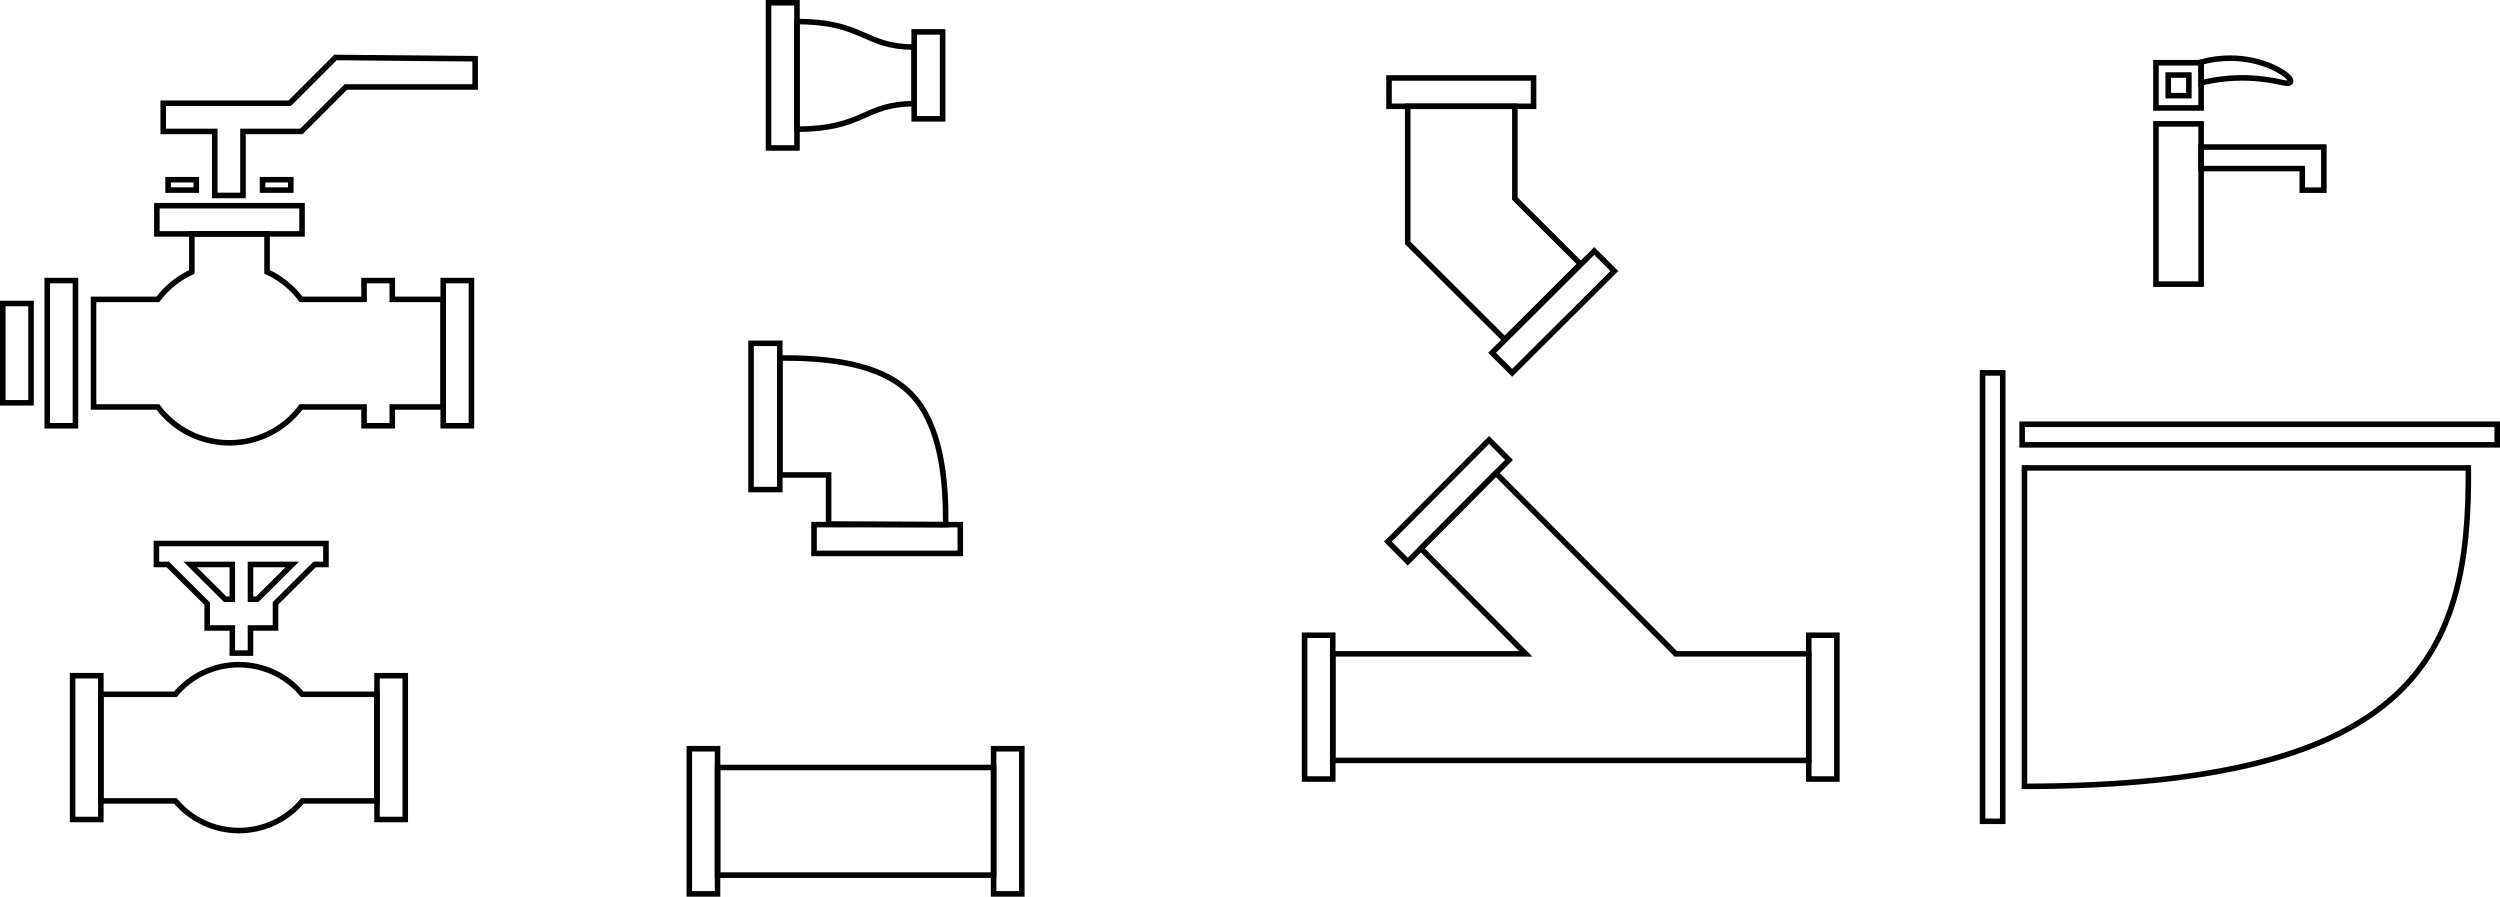
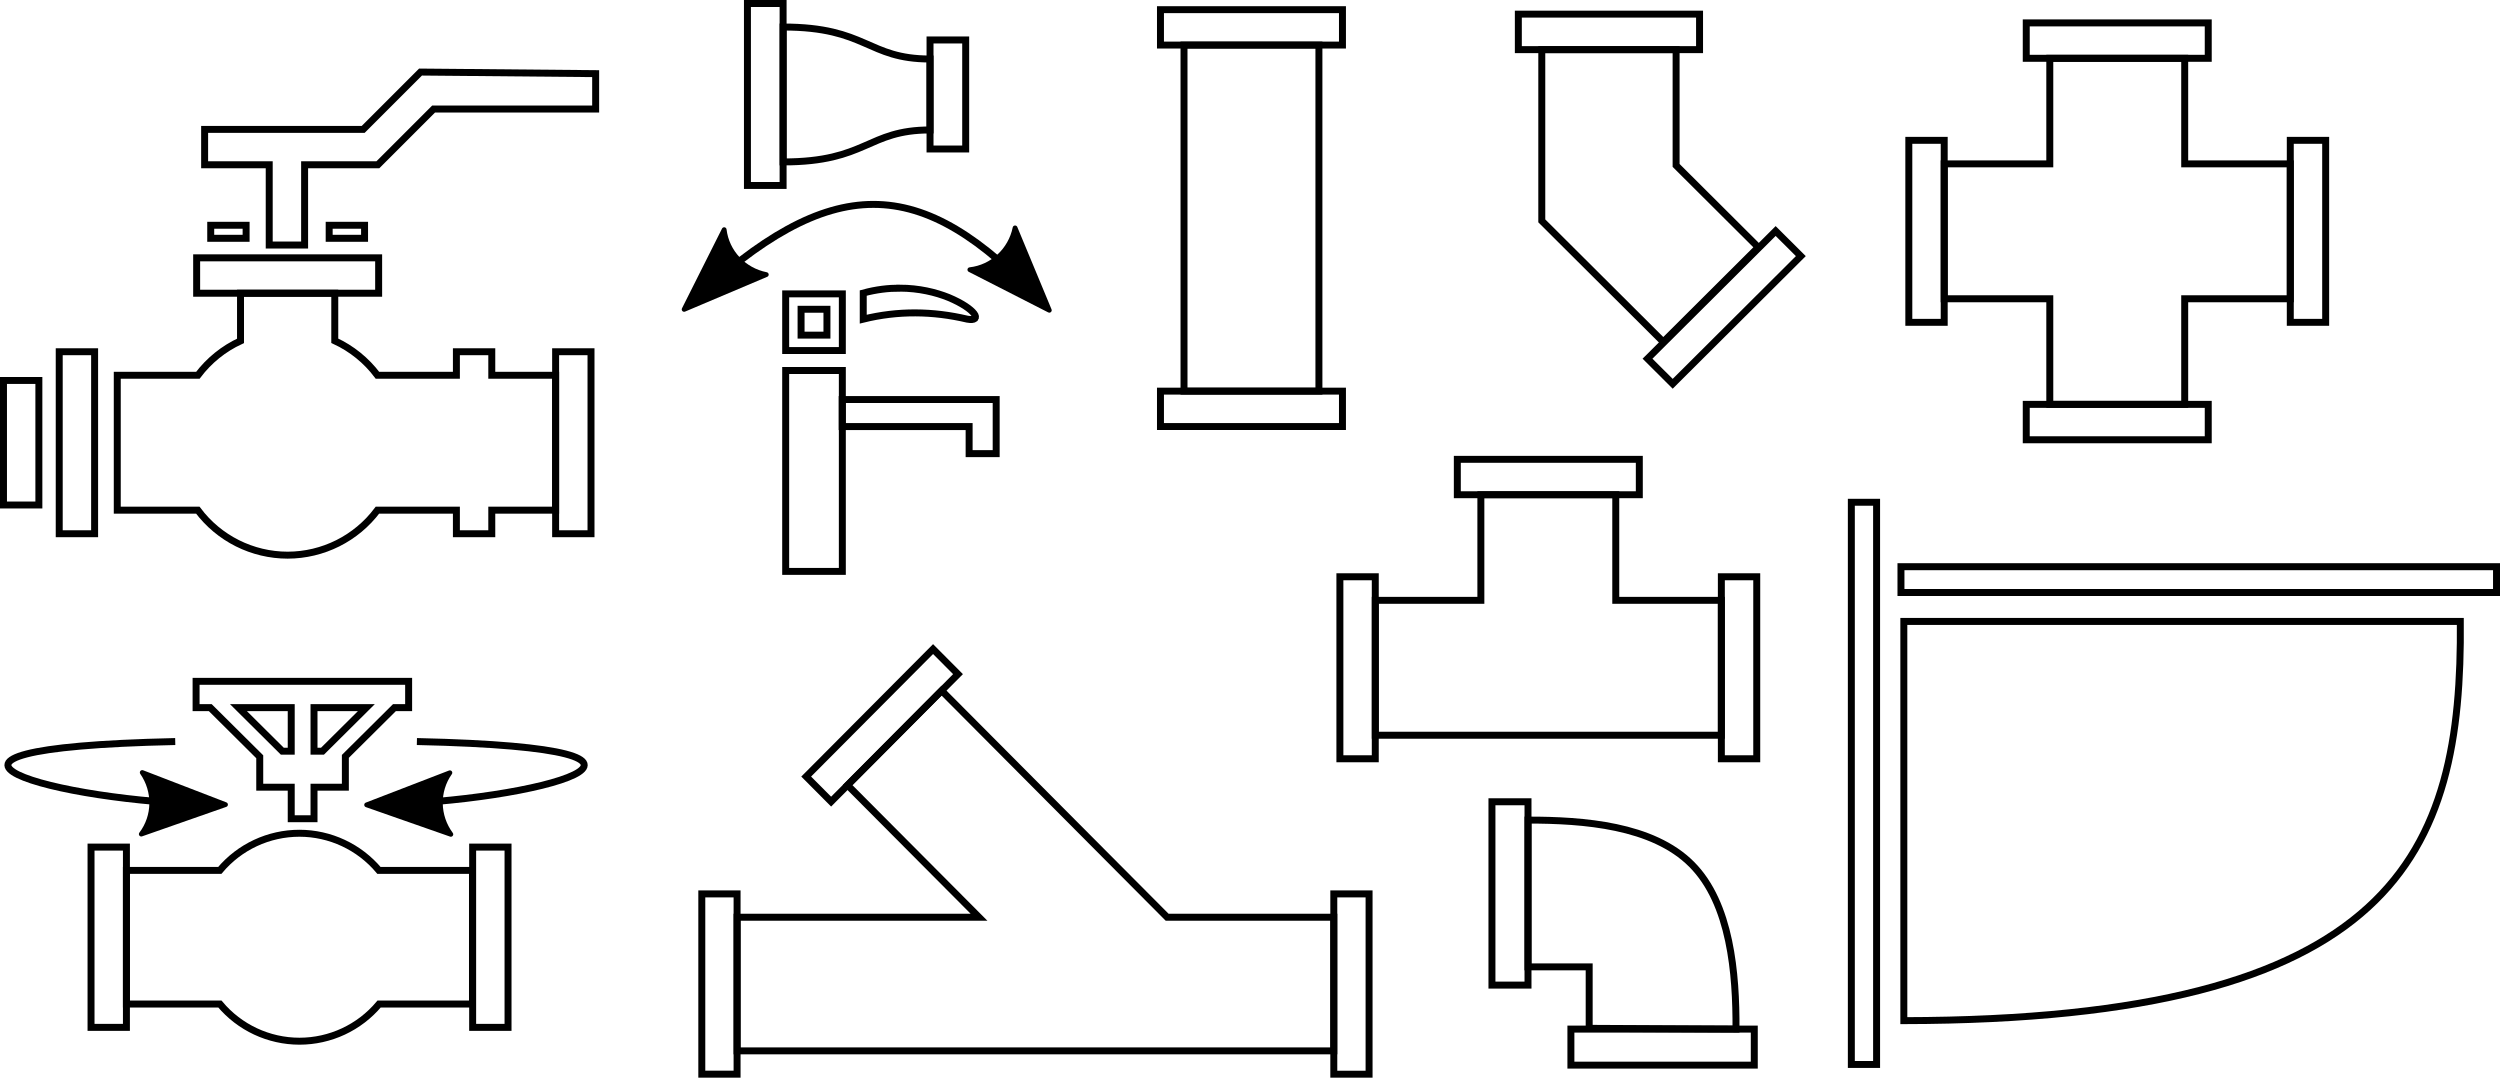
- <svg xmlns="http://www.w3.org/2000/svg" xmlns:ns1="http://www.openswatchbook.org/uri/2009/osb" width="899.579" height="322.663" viewBox="0 0 899.579 322.663" version="1.1" id="SVGRoot">
+ <svg xmlns="http://www.w3.org/2000/svg" xmlns:ns1="http://www.openswatchbook.org/uri/2009/osb" width="717.579" height="309.326" viewBox="0 0 717.579 309.326" version="1.1" id="SVGRoot">
  <defs id="defs5036">
    <linearGradient id="linearGradient111851" ns1:paint="solid">
      <stop style="stop-color:#10253f;stop-opacity:1;" offset="0" id="stop111849" />
    </linearGradient>
    <linearGradient id="linearGradient111845">
      <stop style="stop-color:#ec4220;stop-opacity:1;" offset="0" id="stop111843" />
    </linearGradient>
    <linearGradient id="linearGradient111839">
      <stop style="stop-color:#ec4220;stop-opacity:1;" offset="0" id="stop111837" />
    </linearGradient>
    <linearGradient id="PickedBean" ns1:paint="solid">
      <stop style="stop-color:#754c29;stop-opacity:1;" offset="0" id="stop111831" />
    </linearGradient>
    <linearGradient id="Eminence" ns1:paint="solid">
      <stop style="stop-color:#682e81;stop-opacity:1;" offset="0" id="stop111825" />
    </linearGradient>
-     <linearGradient id="TreePoppy" ns1:paint="solid">
+     <linearGradient id="TreePoppy" ns1:paint="solid" gradientTransform="translate(482.2671,486.0397)">
      <stop style="stop-color:#ff9900;stop-opacity:1;" offset="0" id="stop111819" />
    </linearGradient>
    <linearGradient id="PersianRed" ns1:paint="solid">
      <stop style="stop-color:#d11b22;stop-opacity:1;" offset="0" id="stop111813" />
    </linearGradient>
    <linearGradient id="CranBerry" ns1:paint="solid">
      <stop style="stop-color:#d35a85;stop-opacity:1;" offset="0" id="stop111807" />
    </linearGradient>
    <linearGradient id="PictonBlue" ns1:paint="solid">
      <stop style="stop-color:#49aadf;stop-opacity:1;" offset="0" id="stop111801" />
    </linearGradient>
    <linearGradient id="LightingYellow" ns1:paint="solid">
      <stop style="stop-color:#ffc232;stop-opacity:1;" offset="0" id="stop111795" />
    </linearGradient>
    <linearGradient id="Emrald" ns1:paint="solid">
      <stop style="stop-color:#4dd087;stop-opacity:1;" offset="0" id="stop111787" />
    </linearGradient>
    <linearGradient id="TowerGray" ns1:paint="solid">
      <stop style="stop-color:#b0bbc0;stop-opacity:1;" offset="0" id="stop111781" />
    </linearGradient>
    <linearGradient id="BlueBayoux" ns1:paint="solid">
      <stop style="stop-color:#506875;stop-opacity:1;" offset="0" id="stop111775" />
    </linearGradient>
    <linearGradient id="PersianGreen" ns1:paint="solid">
      <stop style="stop-color:#00a79d;stop-opacity:1;" offset="0" id="stop111769" />
    </linearGradient>
    <linearGradient id="linearGradient111765">
      <stop style="stop-color:#002060;stop-opacity:1;" offset="0" id="stop111763" />
    </linearGradient>
    <linearGradient id="DeepSapphire" ns1:paint="solid">
      <stop style="stop-color:#002060;stop-opacity:1;" offset="0" id="stop111757" />
    </linearGradient>
    <linearGradient id="ChaletGreen" ns1:paint="solid">
      <stop style="stop-color:#4f6228;stop-opacity:1;" offset="0" id="stop111751" />
    </linearGradient>
    <linearGradient id="White" ns1:paint="solid">
      <stop style="stop-color:#ffffff;stop-opacity:1;" offset="0" id="stop110311" />
    </linearGradient>
    <linearGradient id="BigStone" ns1:paint="solid">
      <stop style="stop-color:#10253f;stop-opacity:1;" offset="0" id="stop110305" />
    </linearGradient>
    <linearGradient id="Pomegranate" ns1:paint="solid">
      <stop style="stop-color:#ec4220;stop-opacity:1;" offset="0" id="stop110299" />
    </linearGradient>
    <linearGradient id="Stiletto" ns1:paint="solid">
      <stop style="stop-color:#953735;stop-opacity:1;" offset="0" id="stop110293" />
    </linearGradient>
    <linearGradient id="JapaneseLaurel" ns1:paint="solid">
      <stop style="stop-color:#006600;stop-opacity:1;" offset="0" id="stop110287" />
    </linearGradient>
-     <linearGradient id="Black" ns1:paint="solid">
+     <linearGradient id="Black" ns1:paint="solid" gradientTransform="translate(2,-2)">
      <stop style="stop-color:#000000;stop-opacity:1;" offset="0" id="stop110281" />
    </linearGradient>
+     <marker orient="auto" refY="0" refX="0" id="marker7509" style="overflow:visible">
+       <path id="path7507" style="fill:#000000;fill-opacity:1;fill-rule:evenodd;stroke:#000000;stroke-width:0.625;stroke-linejoin:round;stroke-opacity:1" d="M 8.719,4.034 -2.207,0.016 8.719,-4.002 c -1.745,2.372 -1.735,5.617 -6e-7,8.035 z" transform="matrix(-1.1,0,0,-1.1,-1.1,0)" />
+     </marker>
+     <marker style="overflow:visible" id="marker5751" refX="0" refY="0" orient="auto">
+       <path transform="matrix(-1.1,0,0,-1.1,-1.1,0)" d="M 8.719,4.034 -2.207,0.016 8.719,-4.002 c -1.745,2.372 -1.735,5.617 -6e-7,8.035 z" style="fill:#000000;fill-opacity:1;fill-rule:evenodd;stroke:#000000;stroke-width:0.625;stroke-linejoin:round;stroke-opacity:1" id="path5749" />
+     </marker>
+     <marker orient="auto" refY="0" refX="0" id="Arrow2Lstart" style="overflow:visible">
+       <path id="path1165" style="fill:#000000;fill-opacity:1;fill-rule:evenodd;stroke:#000000;stroke-width:0.625;stroke-linejoin:round;stroke-opacity:1" d="M 8.719,4.034 -2.207,0.016 8.719,-4.002 c -1.745,2.372 -1.735,5.617 -6e-7,8.035 z" transform="matrix(1.1,0,0,1.1,1.1,0)" />
+     </marker>
+     <marker style="overflow:visible" id="marker7617" refX="0" refY="0" orient="auto">
+       <path transform="matrix(-1.1,0,0,-1.1,-1.1,0)" d="M 8.719,4.034 -2.207,0.016 8.719,-4.002 c -1.745,2.372 -1.735,5.617 -6e-7,8.035 z" style="fill:#000000;fill-opacity:1;fill-rule:evenodd;stroke:#000000;stroke-width:0.625;stroke-linejoin:round;stroke-opacity:1" id="path7615" />
+     </marker>
  </defs>
-   <g id="layer1" transform="translate(-96.01361,-0.8920461)">
-     <g id="g999">
+   <g id="layer1" transform="translate(-96.01361,-0.8936695)">
+     <g id="g999" transform="translate(-64,-24)">
      <rect y="-647.838" x="28.948" height="52.013" width="10.188" id="rect993" style="display:inline;opacity:1;fill:none;fill-opacity:1;stroke:#000000;stroke-width:2;stroke-linecap:round;stroke-linejoin:miter;stroke-miterlimit:4;stroke-dasharray:none;stroke-dashoffset:0;stroke-opacity:1" transform="rotate(90)" />
      <path id="rect995" d="M 602.555,39.14 V 88.288 L 637.43,123.04 664.693,95.874 641.109,72.374 V 39.14 Z" style="display:inline;opacity:1;fill:none;fill-opacity:1;stroke:#000000;stroke-width:2;stroke-linecap:round;stroke-linejoin:miter;stroke-miterlimit:4;stroke-dasharray:none;stroke-dashoffset:0;stroke-opacity:1" />
      <rect transform="matrix(-0.7083624,-0.705849,0.7083624,-0.705849,0,0)" style="display:inline;opacity:1;fill:none;fill-opacity:1;stroke:#000000;stroke-width:2;stroke-linecap:round;stroke-linejoin:miter;stroke-miterlimit:4;stroke-dasharray:none;stroke-dashoffset:0;stroke-opacity:1" id="rect1000" width="10.207" height="51.92" x="-547.507" y="356.171" />
    </g>
-     <g id="g994">
+     <g id="g994" transform="translate(-268,28)">
      <path id="rect1006" d="m 634.282,171.129 -26.997,27.125 37.732,37.91 h -69.436 l -2e-5,38.36 h 123.166 6.011 42.097 v -38.36 h -42.097 -5.746 z" style="opacity:1;fill:none;fill-opacity:1;stroke:#000000;stroke-width:2;stroke-linecap:round;stroke-linejoin:miter;stroke-miterlimit:4;stroke-dasharray:none;stroke-dashoffset:0;stroke-opacity:1" />
      <rect transform="matrix(0.7054405,0.7087691,-0.7054405,0.7087691,0,0)" style="display:inline;opacity:1;fill:none;fill-opacity:1;stroke:#000000;stroke-width:2;stroke-linecap:round;stroke-linejoin:miter;stroke-miterlimit:4;stroke-dasharray:none;stroke-dashoffset:0;stroke-opacity:1" id="rect1008" width="10.149" height="51.629" x="560.136" y="-335.522" />
      <rect y="229.468" x="565.453" height="51.75" width="10.125" id="rect1012" style="display:inline;opacity:1;fill:none;fill-opacity:1;stroke:#000000;stroke-width:2;stroke-linecap:round;stroke-linejoin:miter;stroke-miterlimit:4;stroke-dasharray:none;stroke-dashoffset:0;stroke-opacity:1" />
      <rect transform="scale(-1)" style="display:inline;opacity:1;fill:none;fill-opacity:1;stroke:#000000;stroke-width:2;stroke-linecap:round;stroke-linejoin:miter;stroke-miterlimit:4;stroke-dasharray:none;stroke-dashoffset:0;stroke-opacity:1" id="rect1016" width="10.125" height="51.75" x="-756.982" y="-281.219" />
    </g>
-     <g id="g1011">
+     <g id="g1011" transform="translate(-182,10)">
      <path id="rect1214" d="M 824.474,283.854 V 169.261 h 159.732 c 0.561,66.428 -18.095,114.351 -159.732,114.593 z" style="opacity:1;fill:none;fill-opacity:1;stroke:#000000;stroke-width:2;stroke-linecap:round;stroke-linejoin:miter;stroke-miterlimit:4;stroke-dasharray:none;stroke-dashoffset:0;stroke-opacity:1" />
      <rect transform="rotate(90)" y="-994.593" x="153.558" height="170.944" width="7.398" id="rect1218" style="display:inline;opacity:1;fill:none;fill-opacity:1;stroke:#000000;stroke-width:2;stroke-linecap:round;stroke-linejoin:miter;stroke-miterlimit:4;stroke-dasharray:none;stroke-dashoffset:0;stroke-opacity:1" />
      <rect style="display:inline;opacity:1;fill:none;fill-opacity:1;stroke:#000000;stroke-width:2;stroke-linecap:round;stroke-linejoin:miter;stroke-miterlimit:4;stroke-dasharray:none;stroke-dashoffset:0;stroke-opacity:1" id="rect1225" width="7.247" height="161.366" x="-816.654" y="-296.426" transform="scale(-1)" />
    </g>
-     <g id="g1006">
-       <path id="path1136" d="m 898.562,21.822 c -3.291,-0.009 -6.824,0.399 -10.508,1.408 v 7.492 c 10.01,-2.47 19.955,-2.329 29.848,0 4.547,0.814 2.495,-2.945 -5.356,-6.227 -3.692,-1.485 -8.499,-2.659 -13.984,-2.674 z" style="opacity:1;fill:none;fill-opacity:1;stroke:#000000;stroke-width:2;stroke-linecap:round;stroke-linejoin:miter;stroke-miterlimit:4;stroke-dasharray:none;stroke-dashoffset:0;stroke-opacity:1" />
+     <g id="g1006" transform="translate(-550.263,61.7775)">
+       <path id="path1136" d="m 904.562,21.822 c -3.291,-0.009 -6.824,0.399 -10.508,1.408 v 7.492 c 10.01,-2.47 19.955,-2.329 29.848,0 4.547,0.814 2.495,-2.945 -5.356,-6.227 -3.692,-1.485 -8.499,-2.659 -13.984,-2.674 z" style="opacity:1;fill:none;fill-opacity:1;stroke:#000000;stroke-width:2;stroke-linecap:round;stroke-linejoin:miter;stroke-miterlimit:4;stroke-dasharray:none;stroke-dashoffset:0;stroke-opacity:1" />
      <rect y="23.464" x="871.791" height="16.263" width="16.263" id="rect1099" style="opacity:1;fill:none;fill-opacity:1;stroke:#000000;stroke-width:2;stroke-linecap:round;stroke-linejoin:miter;stroke-miterlimit:4;stroke-dasharray:none;stroke-dashoffset:0;stroke-opacity:1" />
      <rect style="opacity:1;fill:none;fill-opacity:1;stroke:#000000;stroke-width:2;stroke-linecap:round;stroke-linejoin:miter;stroke-miterlimit:4;stroke-dasharray:none;stroke-dashoffset:0;stroke-opacity:1" id="rect1101" width="7.425" height="7.425" x="876.21" y="27.884" />
      <rect style="opacity:1;fill:none;fill-opacity:1;stroke:#000000;stroke-width:2;stroke-linecap:round;stroke-linejoin:miter;stroke-miterlimit:4;stroke-dasharray:none;stroke-dashoffset:0;stroke-opacity:1" id="rect1105" width="16.263" height="57.666" x="871.791" y="45.464" />
      <path id="rect1108" d="m 888.016,53.791 v 7.764 h 36.43 v 7.764 h 7.764 v -7.764 -7.764 h -7.764 z" style="opacity:1;fill:none;fill-opacity:1;stroke:#000000;stroke-width:2;stroke-linecap:round;stroke-linejoin:miter;stroke-miterlimit:4;stroke-dasharray:none;stroke-dashoffset:0;stroke-opacity:1" />
    </g>
-     <g id="g983">
+     <g id="g983" transform="translate(157.9865,106.6039)">
      <rect transform="rotate(90)" style="display:inline;opacity:1;fill:none;fill-opacity:1;stroke:#000000;stroke-width:2;stroke-linecap:round;stroke-linejoin:miter;stroke-miterlimit:4;stroke-dasharray:none;stroke-dashoffset:0;stroke-opacity:1" id="rect936" width="10.347" height="52.636" x="189.673" y="-441.561" />
      <rect y="124.423" x="366.263" height="52.627" width="10.348" id="rect934" style="display:inline;opacity:1;fill:none;fill-opacity:1;stroke:#000000;stroke-width:2;stroke-linecap:round;stroke-linejoin:miter;stroke-miterlimit:4;stroke-dasharray:none;stroke-dashoffset:0;stroke-opacity:1" />
      <path id="path929" d="m 376.612,129.679 v 42.129 h 17.56 v 17.649 l 42.141,0.215 c 0.081,-15.884 -1.516,-36.021 -12.722,-47.281 -11.205,-11.258 -31.093,-12.712 -46.979,-12.712 z" style="display:inline;opacity:1;fill:none;fill-opacity:1;stroke:#000000;stroke-width:2;stroke-linecap:round;stroke-linejoin:miter;stroke-miterlimit:4;stroke-dasharray:none;stroke-dashoffset:0;stroke-opacity:1" />
    </g>
-     <g id="g988">
+     <g id="g988" transform="rotate(90,546.0175,205.636)">
      <rect transform="rotate(-90)" style="opacity:1;fill:none;fill-opacity:1;stroke:#000000;stroke-width:2;stroke-linecap:round;stroke-linejoin:miter;stroke-miterlimit:4;stroke-dasharray:none;stroke-dashoffset:0;stroke-opacity:1" id="rect1010" width="38.722" height="99.333" x="-315.791" y="354.21" />
      <rect y="270.311" x="344.05" height="52.238" width="10.157" id="rect1012-5" style="display:inline;opacity:1;fill:none;fill-opacity:1;stroke:#000000;stroke-width:2;stroke-linecap:round;stroke-linejoin:miter;stroke-miterlimit:4;stroke-dasharray:none;stroke-dashoffset:0;stroke-opacity:1" />
      <rect style="display:inline;opacity:1;fill:none;fill-opacity:1;stroke:#000000;stroke-width:2;stroke-linecap:round;stroke-linejoin:miter;stroke-miterlimit:4;stroke-dasharray:none;stroke-dashoffset:0;stroke-opacity:1" id="rect1049" width="10.157" height="52.238" x="453.543" y="270.311" />
    </g>
-     <g id="g978">
+     <g id="g978" transform="translate(-62)">
      <path style="opacity:1;fill:none;fill-opacity:1;stroke:#000000;stroke-width:2;stroke-linecap:round;stroke-linejoin:miter;stroke-miterlimit:4;stroke-dasharray:none;stroke-dashoffset:0;stroke-opacity:1" d="M 382.788,47.374 V 8.652 c 24.105,0 24.105,9.176 42.176,9.176 v 20.37 c -18.071,0 -18.071,9.176 -42.176,9.176 z" id="rect1146" />
      <rect style="display:inline;opacity:1;fill:none;fill-opacity:1;stroke:#000000;stroke-width:2;stroke-linecap:round;stroke-linejoin:miter;stroke-miterlimit:4;stroke-dasharray:none;stroke-dashoffset:0;stroke-opacity:1" id="rect1148" width="10.236" height="52.238" x="372.552" y="1.894" />
      <rect y="12.367" x="424.962" height="31.292" width="10.236" id="rect1150" style="display:inline;opacity:1;fill:none;fill-opacity:1;stroke:#000000;stroke-width:2;stroke-linecap:round;stroke-linejoin:miter;stroke-miterlimit:4;stroke-dasharray:none;stroke-dashoffset:0;stroke-opacity:1" />
    </g>
    <g id="g963">
      <path style="opacity:1;fill:none;fill-opacity:1;stroke:#000000;stroke-width:2;stroke-linecap:round;stroke-linejoin:miter;stroke-miterlimit:4;stroke-dasharray:none;stroke-dashoffset:0;stroke-opacity:1" d="m 181.963,240.062 a 29.845,29.845 0 0 0 -22.861,10.666 h -26.805 v 38.357 h 26.836 a 29.845,29.845 0 0 0 22.83,10.668 29.845,29.845 0 0 0 22.865,-10.668 h 26.801 V 250.728 h -26.84 a 29.845,29.845 0 0 0 -22.826,-10.666 z" id="rect1080" />
      <rect style="display:inline;opacity:1;fill:none;fill-opacity:1;stroke:#000000;stroke-width:2;stroke-linecap:round;stroke-linejoin:miter;stroke-miterlimit:4;stroke-dasharray:none;stroke-dashoffset:0;stroke-opacity:1" id="rect1082" width="10.157" height="51.747" x="122.144" y="244.034" />
      <rect y="244.034" x="231.679" height="51.747" width="10.157" id="rect1084" style="display:inline;opacity:1;fill:none;fill-opacity:1;stroke:#000000;stroke-width:2;stroke-linecap:round;stroke-linejoin:miter;stroke-miterlimit:4;stroke-dasharray:none;stroke-dashoffset:0;stroke-opacity:1" />
      <path id="rect1176" d="m 152.297,196.458 v 7.545 h 4.07 l 14.2,14.105 v 8.74 h 9.038 v 9.048 h 6.541 v -9.048 h 8.999 v -8.853 l 14.088,-13.992 h 4.07 v -7.545 z m 12.157,7.545 h 15.151 v 12.508 h -2.558 z m 21.691,0 h 15.03 l -12.594,12.508 h -2.435 z" style="display:inline;opacity:1;fill:none;fill-opacity:1;stroke:#000000;stroke-width:2;stroke-linecap:round;stroke-linejoin:miter;stroke-miterlimit:4;stroke-dasharray:none;stroke-dashoffset:0;stroke-opacity:1" />
    </g>
    <g id="g973">
      <rect y="101.853" x="255.494" height="52.238" width="10.157" id="rect1281" style="display:inline;opacity:1;fill:none;fill-opacity:1;stroke:#000000;stroke-width:2;stroke-linecap:round;stroke-linejoin:miter;stroke-miterlimit:4;stroke-dasharray:none;stroke-dashoffset:0;stroke-opacity:1" />
      <path id="path1253" d="m 165.049,85.06 v 13.676 c -4.833,2.232 -9.038,5.624 -12.242,9.875 h -23.135 v 38.721 h 23.123 c 6.086,8.117 15.636,12.9 25.781,12.912 10.142,-0.016 19.686,-4.798 25.77,-12.912 h 22.668 v 6.76 h 10.156 v -6.76 h 18.326 v -38.721 h -18.326 v -6.758 h -10.156 v 6.758 h -22.658 c -3.203,-4.264 -7.412,-7.669 -12.252,-9.908 V 85.06 Z" style="opacity:1;fill:none;fill-opacity:1;stroke:#000000;stroke-width:2;stroke-linecap:round;stroke-linejoin:miter;stroke-miterlimit:4;stroke-dasharray:none;stroke-dashoffset:0;stroke-opacity:1" />
      <rect style="display:inline;opacity:1;fill:none;fill-opacity:1;stroke:#000000;stroke-width:2;stroke-linecap:round;stroke-linejoin:miter;stroke-miterlimit:4;stroke-dasharray:none;stroke-dashoffset:0;stroke-opacity:1" id="rect1283" width="10.157" height="52.238" x="113.014" y="101.853" />
      <rect y="110.103" x="97.014" height="35.738" width="10.157" id="rect1285" style="display:inline;opacity:1;fill:none;fill-opacity:1;stroke:#000000;stroke-width:2;stroke-linecap:round;stroke-linejoin:miter;stroke-miterlimit:4;stroke-dasharray:none;stroke-dashoffset:0;stroke-opacity:1" />
      <path id="path1297" d="M 173.288,71.231 V 48.191 l -18.54,-10e-6 V 38.033 h 45.515 l 16.456,-16.456 50.267,0.456 v 10.157 h -46.515 l -16,16 H 183.446 v 23.04 z" style="opacity:1;fill:none;fill-rule:evenodd;stroke:#000000;stroke-width:2;stroke-linecap:butt;stroke-linejoin:miter;stroke-miterlimit:4;stroke-dasharray:none;stroke-opacity:1" />
      <rect y="65.555" x="156.498" height="3.738" width="10.157" id="rect1259" style="display:inline;opacity:1;fill:none;fill-opacity:1;stroke:#000000;stroke-width:2;stroke-linecap:round;stroke-linejoin:miter;stroke-miterlimit:4;stroke-dasharray:none;stroke-dashoffset:0;stroke-opacity:1" />
      <rect style="display:inline;opacity:1;fill:none;fill-opacity:1;stroke:#000000;stroke-width:2;stroke-linecap:round;stroke-linejoin:miter;stroke-miterlimit:4;stroke-dasharray:none;stroke-dashoffset:0;stroke-opacity:1" id="rect1299" width="10.157" height="3.738" x="190.498" y="65.555" />
      <rect transform="rotate(90)" style="display:inline;opacity:1;fill:none;fill-opacity:1;stroke:#000000;stroke-width:2;stroke-linecap:round;stroke-linejoin:miter;stroke-miterlimit:4;stroke-dasharray:none;stroke-dashoffset:0;stroke-opacity:1" id="rect1301" width="10.157" height="52.238" x="74.903" y="-204.696" />
    </g>
+     <g id="g946" transform="translate(299.8553,-231.1388)">
+       <path id="rect903" transform="translate(96.01361,0.8920461)" d="m 288.5,247.873 v 30.305 h -30.305 v 38.721 H 288.5 v 30.307 h 38.723 v -30.307 h 30.307 v -38.721 h -30.307 v -30.305 z" style="opacity:1;fill:none;fill-opacity:1;stroke:#000000;stroke-width:2;stroke-linecap:round;stroke-linejoin:miter;stroke-miterlimit:4;stroke-dasharray:none;stroke-dashoffset:0;stroke-opacity:1" />
+       <rect style="display:inline;opacity:1;fill:none;fill-opacity:1;stroke:#000000;stroke-width:2;stroke-linecap:round;stroke-linejoin:miter;stroke-miterlimit:4;stroke-dasharray:none;stroke-dashoffset:0;stroke-opacity:1" id="rect905" width="10.157" height="52.238" x="344.05" y="272.311" />
+       <rect y="272.311" x="453.543" height="52.238" width="10.157" id="rect907" style="display:inline;opacity:1;fill:none;fill-opacity:1;stroke:#000000;stroke-width:2;stroke-linecap:round;stroke-linejoin:miter;stroke-miterlimit:4;stroke-dasharray:none;stroke-dashoffset:0;stroke-opacity:1" />
+       <rect transform="rotate(90)" y="-429.994" x="238.605" height="52.238" width="10.157" id="rect913" style="display:inline;opacity:1;fill:none;fill-opacity:1;stroke:#000000;stroke-width:2;stroke-linecap:round;stroke-linejoin:miter;stroke-miterlimit:4;stroke-dasharray:none;stroke-dashoffset:0;stroke-opacity:1" />
+       <rect transform="rotate(90)" style="display:inline;opacity:1;fill:none;fill-opacity:1;stroke:#000000;stroke-width:2;stroke-linecap:round;stroke-linejoin:miter;stroke-miterlimit:4;stroke-dasharray:none;stroke-dashoffset:0;stroke-opacity:1" id="rect915" width="10.157" height="52.238" x="348.098" y="-429.994" />
+     </g>
+     <g id="g952" transform="translate(-83.44574,-105.8651)">
+       <path id="rect926" transform="translate(96.01361,0.8920461)" d="m 508.5,247.873 v 30.305 h -30.305 v 38.721 H 508.5 547.223 577.529 v -38.721 h -30.307 v -30.305 z" style="opacity:1;fill:none;fill-opacity:1;stroke:#000000;stroke-width:2;stroke-linecap:round;stroke-linejoin:miter;stroke-miterlimit:4;stroke-dasharray:none;stroke-dashoffset:0;stroke-opacity:1" />
+       <rect y="272.311" x="564.05" height="52.238" width="10.157" id="rect928" style="display:inline;opacity:1;fill:none;fill-opacity:1;stroke:#000000;stroke-width:2;stroke-linecap:round;stroke-linejoin:miter;stroke-miterlimit:4;stroke-dasharray:none;stroke-dashoffset:0;stroke-opacity:1" />
+       <rect style="display:inline;opacity:1;fill:none;fill-opacity:1;stroke:#000000;stroke-width:2;stroke-linecap:round;stroke-linejoin:miter;stroke-miterlimit:4;stroke-dasharray:none;stroke-dashoffset:0;stroke-opacity:1" id="rect930" width="10.157" height="52.238" x="673.543" y="272.311" />
+       <rect style="display:inline;opacity:1;fill:none;fill-opacity:1;stroke:#000000;stroke-width:2;stroke-linecap:round;stroke-linejoin:miter;stroke-miterlimit:4;stroke-dasharray:none;stroke-dashoffset:0;stroke-opacity:1" id="rect935" width="10.157" height="52.238" x="238.605" y="-649.995" transform="rotate(90)" />
+     </g>
+     <path id="path5747" d="m 146.31,213.739 c -90.137,1.981 -34.083,17.381 11.773,18.096" style="fill:none;fill-rule:evenodd;stroke:url(#Black);stroke-width:2;stroke-linecap:butt;stroke-linejoin:miter;stroke-miterlimit:4;stroke-dasharray:none;stroke-opacity:1;marker-end:url(#marker5751)" />
+     <path style="fill:none;fill-rule:evenodd;stroke:url(#Black);stroke-width:2;stroke-linecap:butt;stroke-linejoin:miter;stroke-miterlimit:4;stroke-dasharray:none;stroke-opacity:1;marker-end:url(#marker7509)" d="m 215.676,213.739 c 90.137,1.981 34.083,17.381 -11.773,18.096" id="path7505" />
+     <path id="path7613" d="M 395.373,88.025 C 360.184,49.978 334.45,50.224 294.293,87.858" style="fill:none;fill-rule:evenodd;stroke:url(#Black);stroke-width:2;stroke-linecap:butt;stroke-linejoin:miter;stroke-miterlimit:4;stroke-dasharray:none;stroke-opacity:1;marker-start:url(#Arrow2Lstart);marker-end:url(#marker7617)" />
  </g>
</svg>
